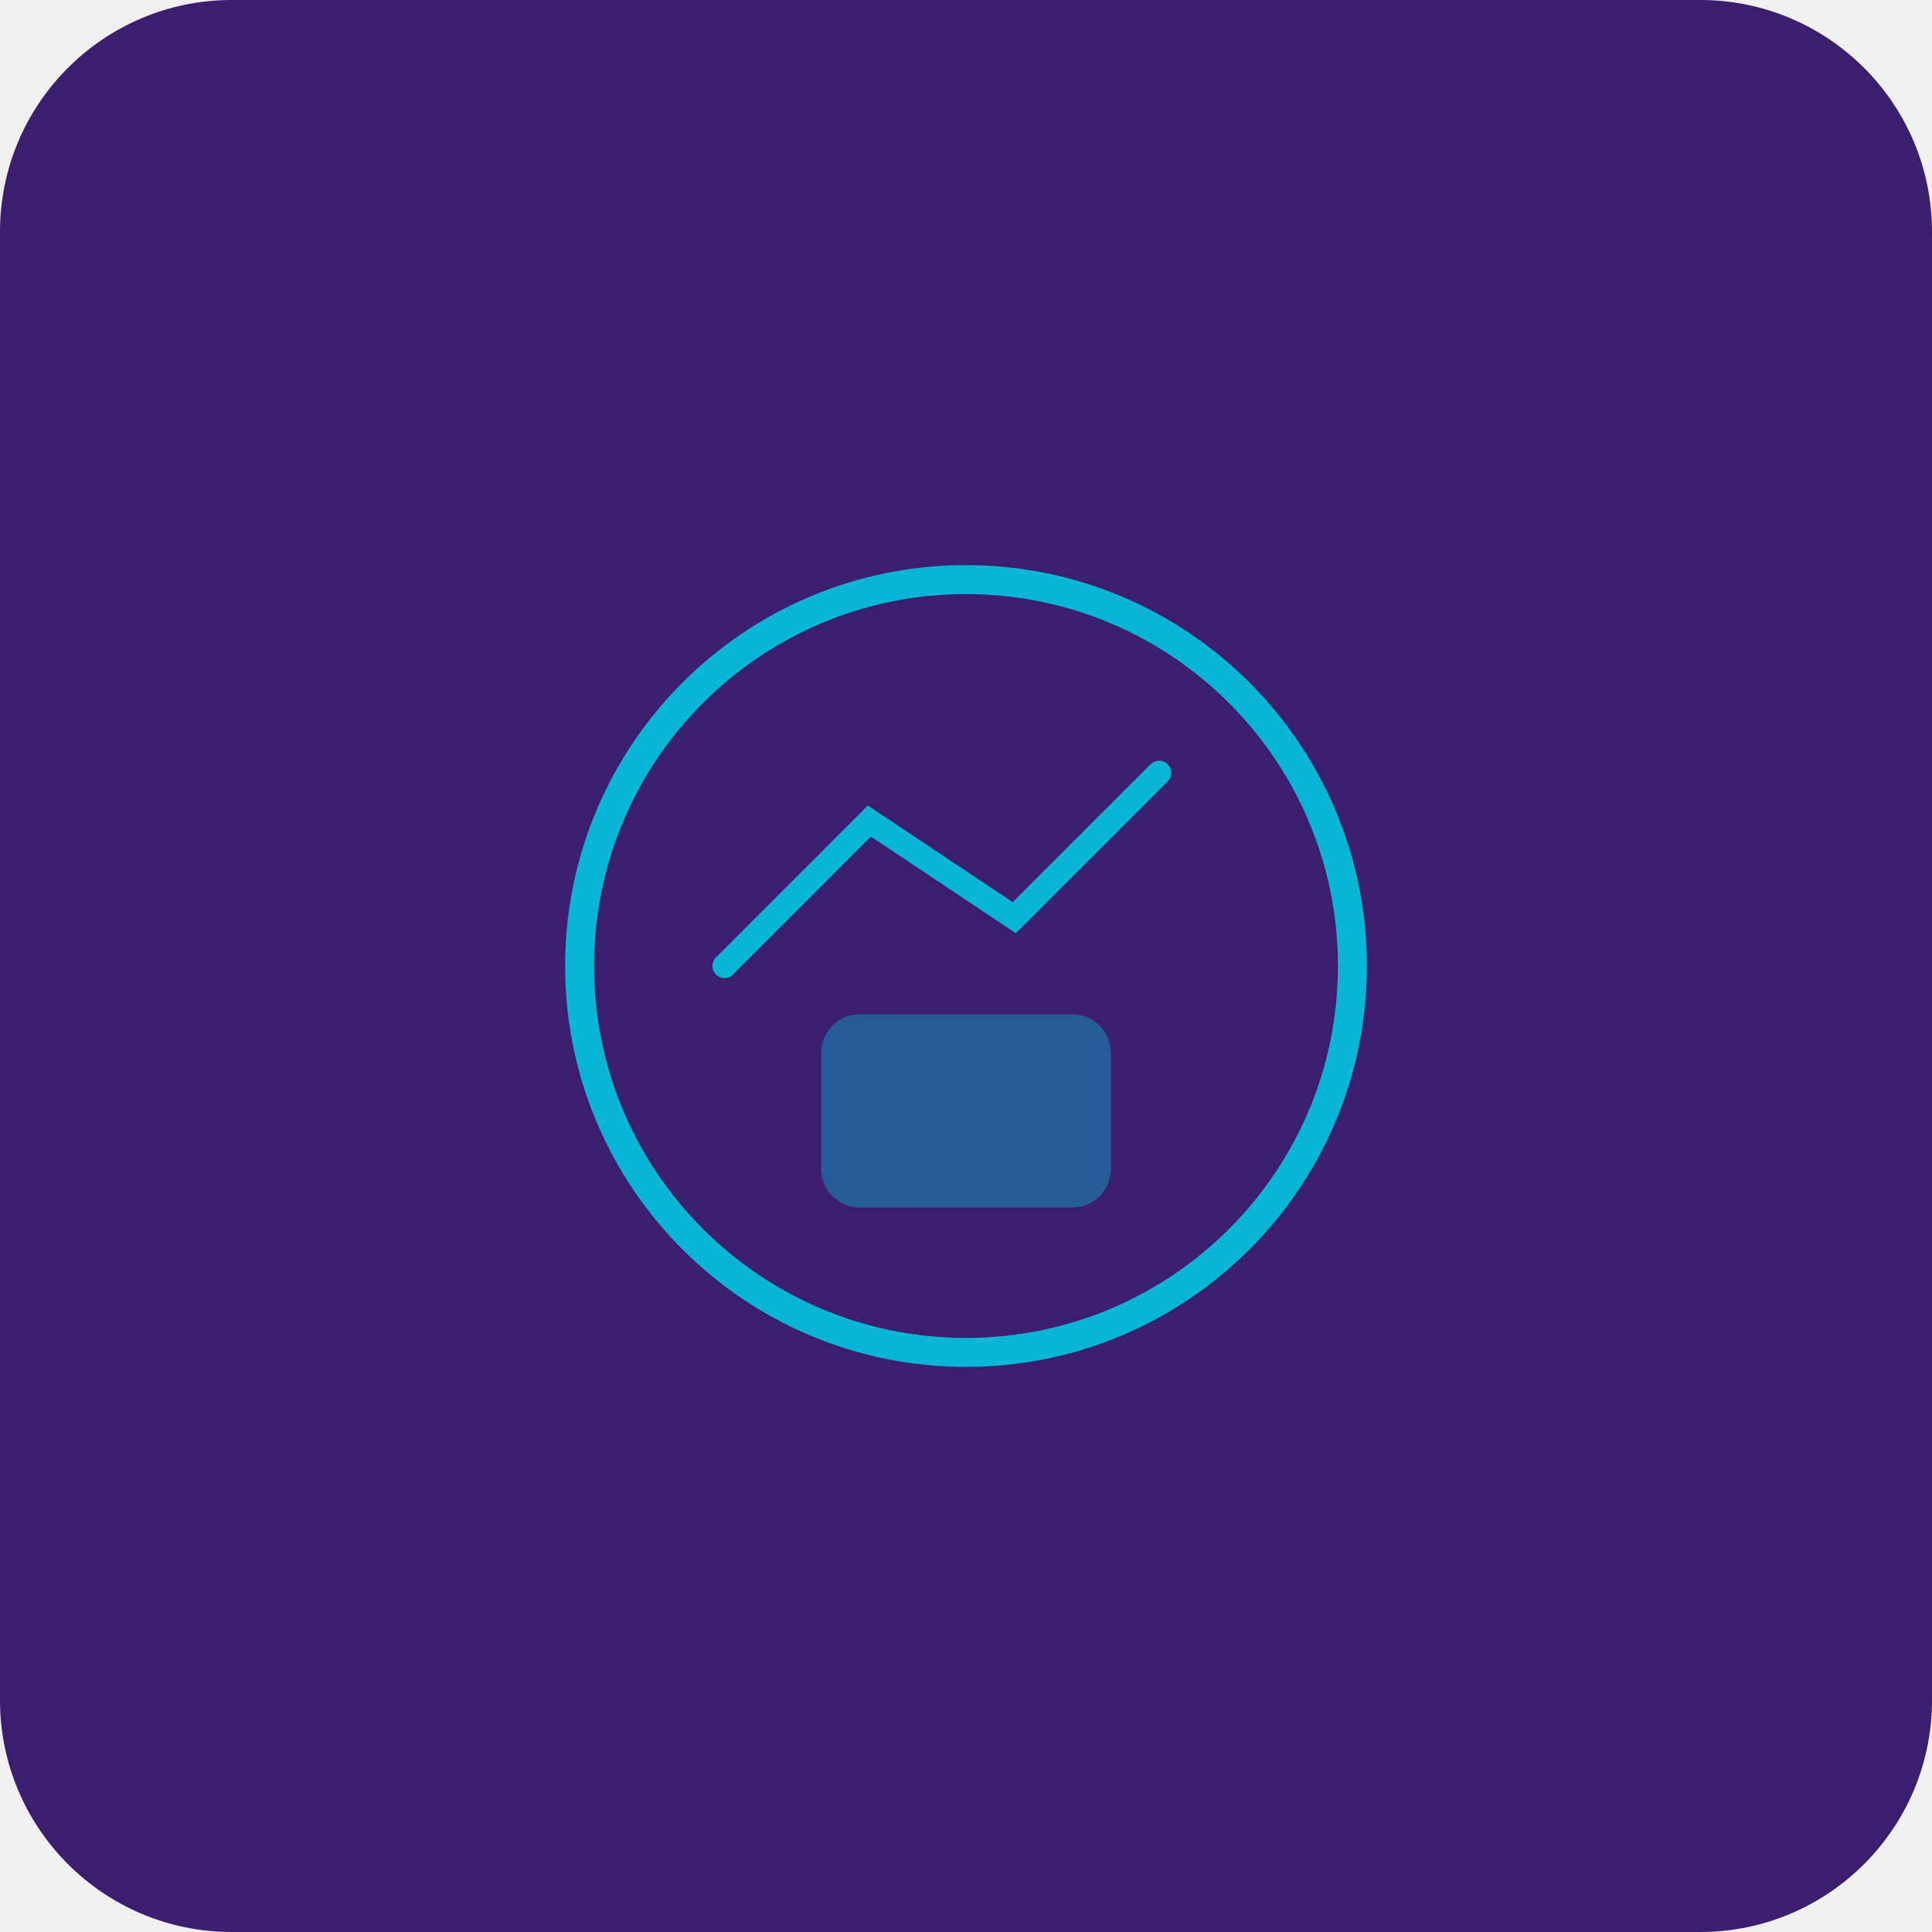
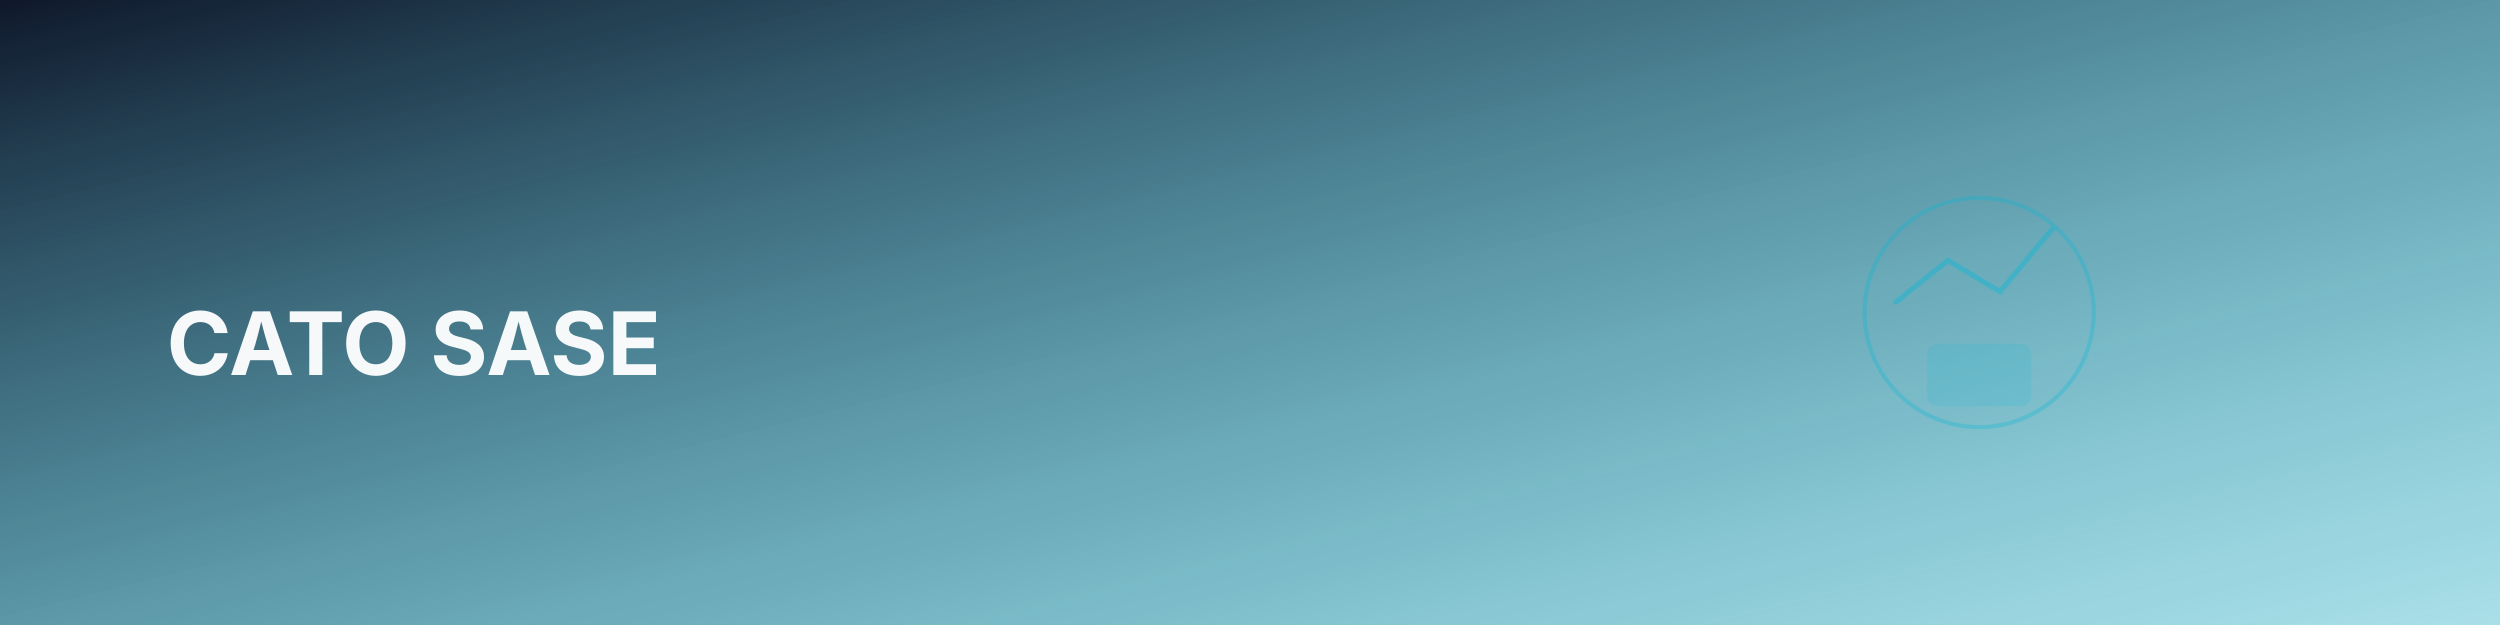
- <svg xmlns="http://www.w3.org/2000/svg" viewBox="0 0 200 200" width="200" height="200">
-   <rect width="200" height="200" rx="24" fill="#3b1f6e" />
-   <circle cx="100" cy="100" r="40" fill="none" stroke="#06b6d4" stroke-width="3" />
-   <path d="M75 100 L90 85 L105 95 L120 80" stroke="#06b6d4" stroke-width="2.5" fill="none" stroke-linecap="round" />
-   <rect x="85" y="105" width="30" height="20" rx="4" fill="#06b6d4" opacity="0.4" />
+ <svg xmlns="http://www.w3.org/2000/svg" viewBox="0 0 1200 300" width="1200" height="300">
+   <defs>
+     <linearGradient id="bg_cato-sase" x1="0%" y1="0%" x2="100%" y2="100%">
+       <stop offset="0%" style="stop-color:#0f172a;stop-opacity:1" />
+       <stop offset="100%" style="stop-color:#06b6d4;stop-opacity:0.3" />
+     </linearGradient>
+   </defs>
+   <rect width="1200" height="300" rx="0" fill="url(#bg_cato-sase)" />
+   <circle cx="950" cy="150" r="55" fill="none" stroke="#06b6d4" stroke-width="2" opacity="0.3" />
+   <path d="M910 145 L935 125 L960 140 L985 110" stroke="#06b6d4" stroke-width="2.5" fill="none" opacity="0.4" stroke-linecap="round" />
+   <rect x="925" y="165" width="50" height="30" rx="5" fill="#06b6d4" opacity="0.15" />
+   <text x="80" y="180" font-family="system-ui, -apple-system, sans-serif" font-size="42" font-weight="700" fill="white" opacity="0.95">CATO SASE</text>
</svg>
